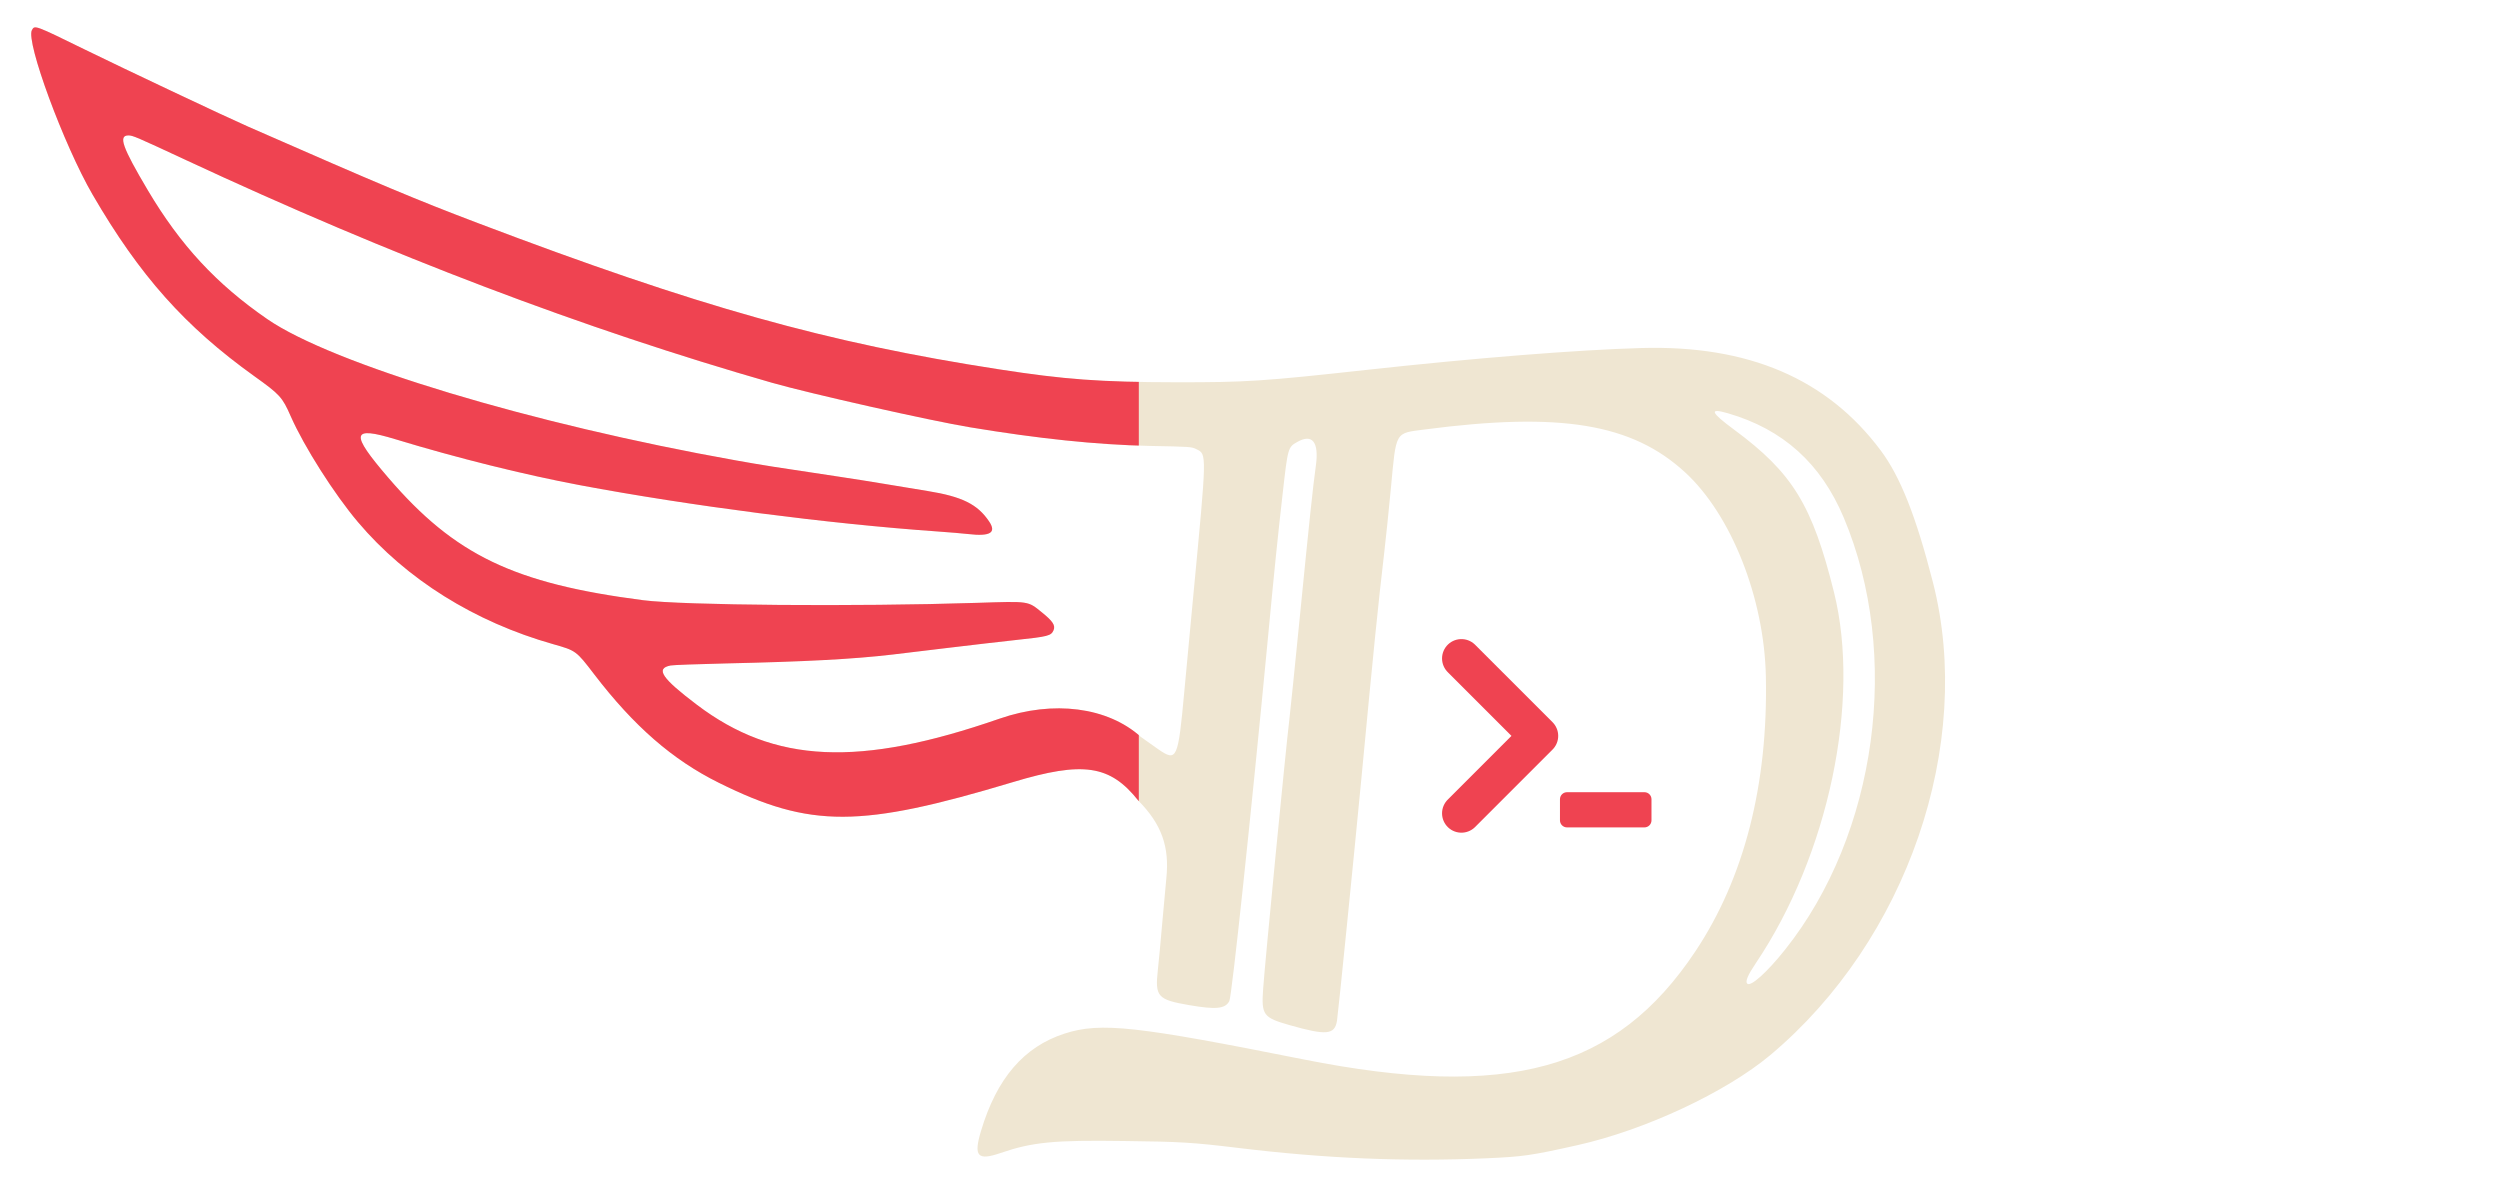
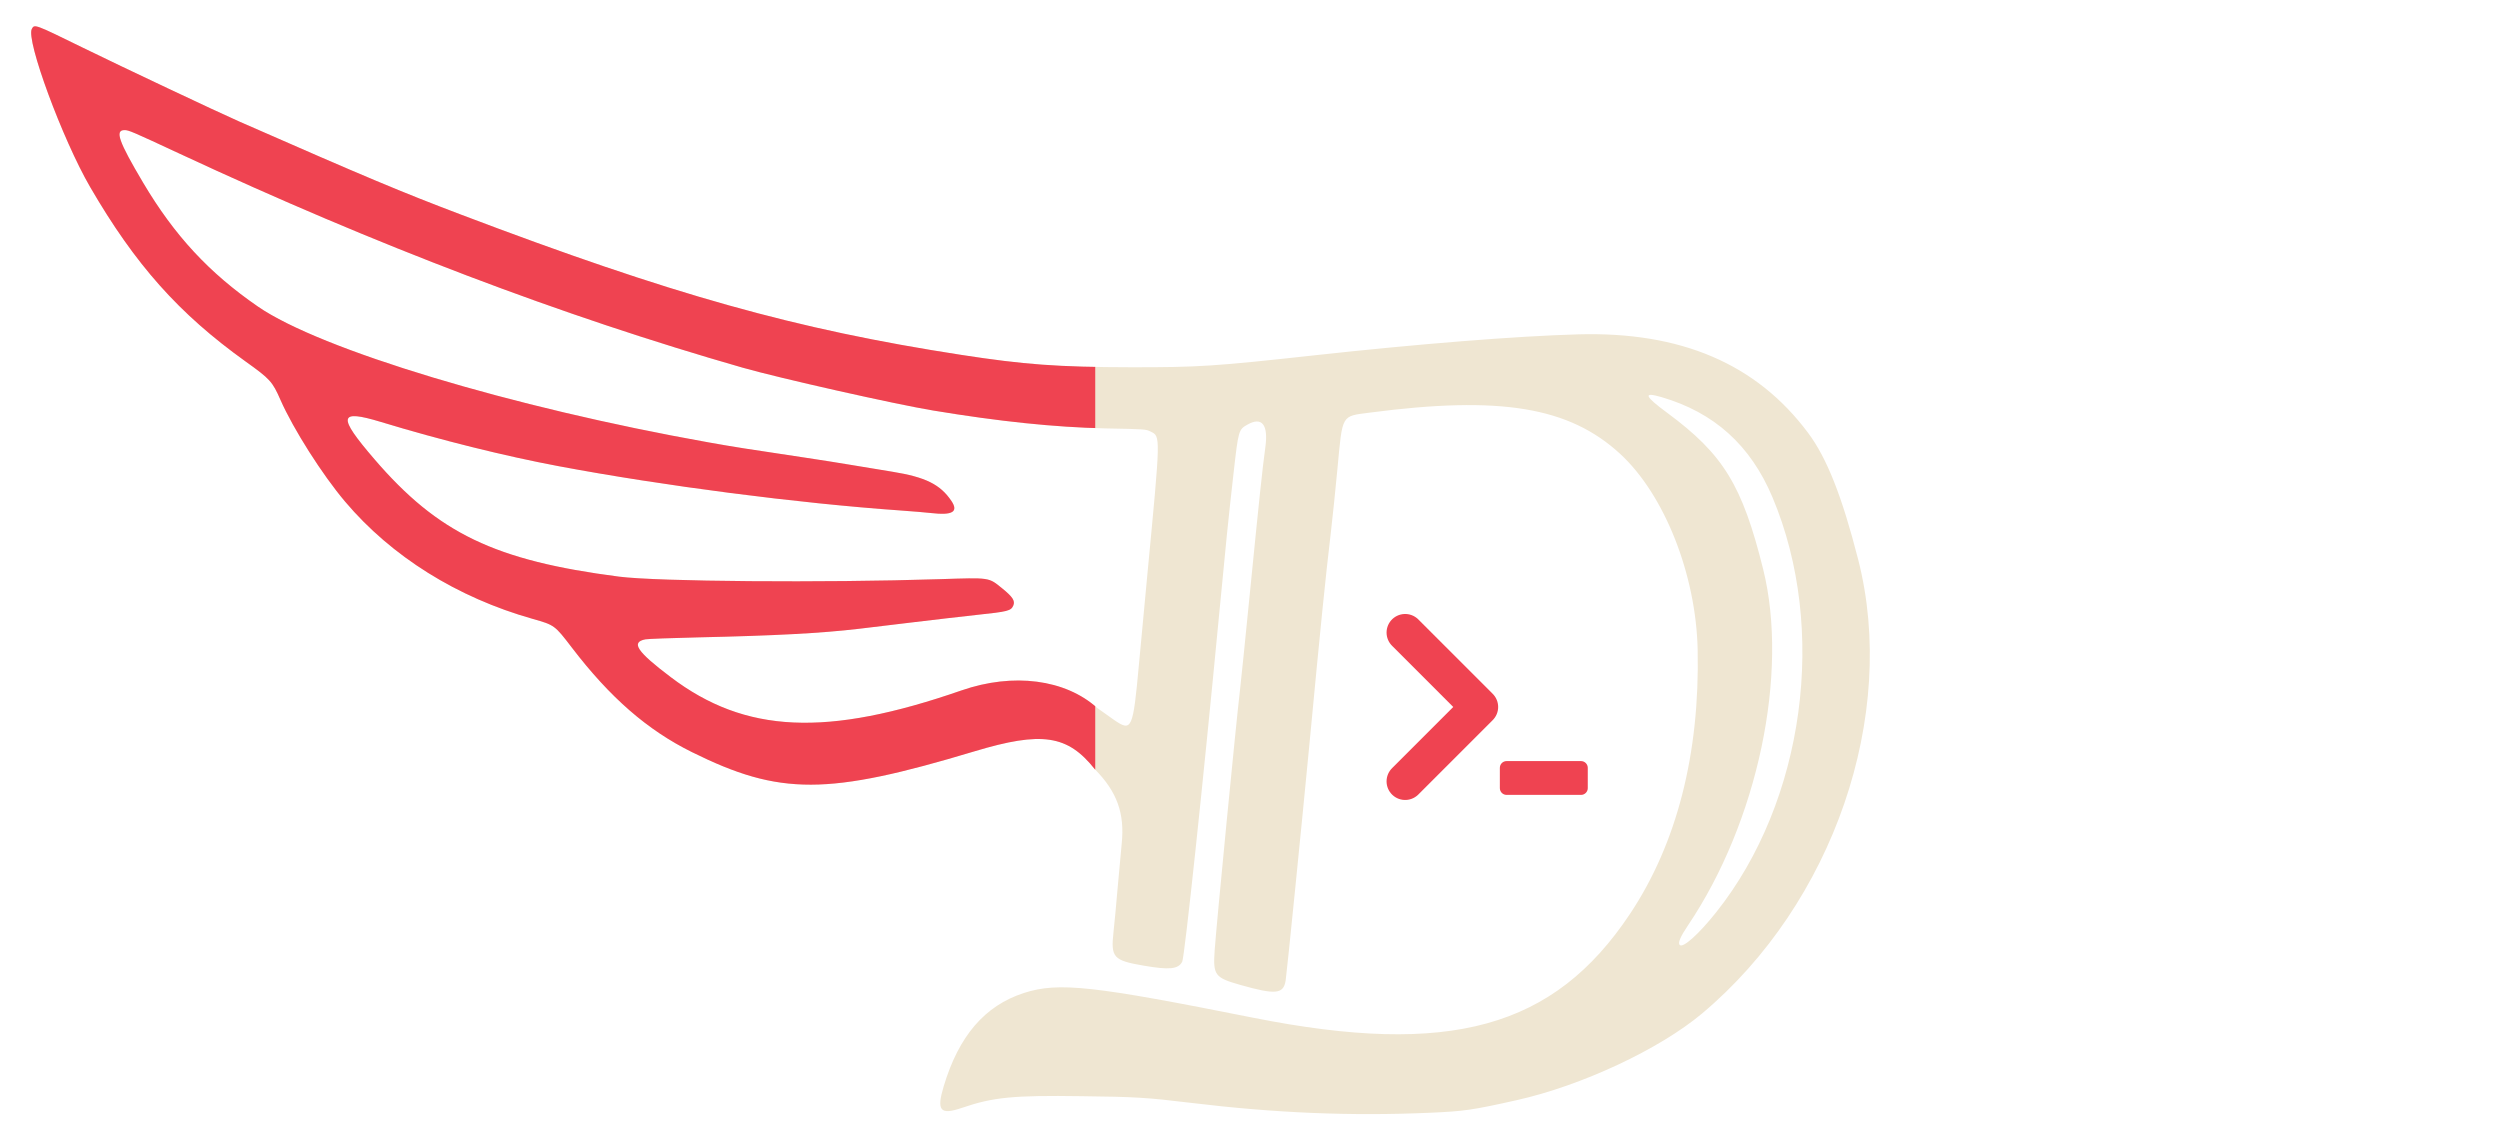
- <svg xmlns="http://www.w3.org/2000/svg" viewBox="62.2 34.3 603.3 286.5" width="590" height="280">
+ <svg xmlns="http://www.w3.org/2000/svg" viewBox="62.2 34.3 627.4 286.5" width="590" height="269">
  <defs>
    <clipPath id="wing">
      <path d="M52,24 H337 V250 H52 Z" />
    </clipPath>
  </defs>
  <path fill-rule="evenodd" fill="#efe6d2" d="M421.00,314.00 C429.80,313.61 431.70,313.34 442.85,310.85 C459.19,307.21 478.77,298.06 489.50,289.07 C522.51,261.39 538.79,214.06 528.76,174.91 C524.69,159.00 520.89,149.41 516.16,143.08 C503.23,125.76 484.20,117.61 458.38,118.34 C442.98,118.77 418.37,120.73 392.10,123.61 C366.95,126.37 362.98,126.63 346.00,126.61 C327.54,126.58 319.04,125.93 303.32,123.50 C261.66,117.07 230.71,108.39 177.50,88.21 C162.60,82.56 154.02,78.97 121.90,64.87 C116.71,62.60 92.28,51.06 82.60,46.32 C70.35,40.32 70.39,40.33 69.71,41.56 C68.18,44.29 77.41,69.33 84.37,81.31 C95.73,100.86 106.69,113.16 123.40,125.13 C129.62,129.58 130.18,130.19 132.21,134.82 C135.44,142.15 142.70,153.58 148.45,160.38 C160.12,174.18 176.62,184.49 195.61,189.86 C201.09,191.41 201.14,191.44 205.46,197.09 C215.07,209.65 224.43,217.80 235.60,223.33 C257.74,234.31 269.67,234.27 306.67,223.14 C323.57,218.06 330.06,219.02 336.90,227.65 C342.48,233.31 344.44,238.73 343.65,246.38 C343.44,248.44 342.98,253.44 342.63,257.50 C342.29,261.56 341.82,266.54 341.59,268.58 C340.89,274.97 341.53,275.70 349.12,277.01 C355.64,278.14 357.88,277.92 358.86,276.03 C359.46,274.87 364.09,231.31 368.13,188.88 C369.83,170.94 370.47,164.73 371.75,153.38 C372.99,142.40 373.02,142.28 375.29,141.01 C378.91,138.97 380.53,141.04 379.76,146.70 C379.02,152.09 378.25,159.38 375.87,183.38 C374.70,195.20 373.57,206.22 373.37,207.88 C372.44,215.59 367.46,266.75 367.02,273.13 C366.58,279.43 367.03,280.03 373.46,281.86 C382.34,284.38 384.31,284.19 384.86,280.77 C385.14,279.08 389.01,240.50 390.75,222.25 C393.75,190.59 394.79,180.33 396.25,167.88 C396.65,164.44 397.39,157.35 397.88,152.12 C399.18,138.27 398.78,138.96 406.04,138.01 C438.83,133.72 456.12,136.57 468.95,148.39 C480.09,158.66 488.02,178.72 488.42,197.62 C488.97,223.76 483.20,246.30 471.42,264.00 C452.30,292.74 426.18,299.95 376.75,290.12 C336.67,282.14 327.87,281.04 319.07,283.89 C309.23,287.08 302.70,294.68 298.90,307.38 C297.06,313.52 298.03,314.64 303.57,312.74 C311.31,310.09 316.45,309.58 333.50,309.83 C347.07,309.99 349.94,310.16 361.00,311.50 C382.15,314.07 401.21,314.86 421.00,314.00 Z M483.92,271.83 C483.40,271.32 484.05,269.77 486.00,266.88 C503.52,240.85 511.39,203.55 504.88,177.35 C499.63,156.23 494.88,148.49 480.75,138.05 C475.02,133.82 474.62,132.75 479.27,134.10 C492.57,137.97 501.70,146.19 507.22,159.28 C521.18,192.39 515.30,235.70 493.06,263.62 C488.70,269.10 484.74,272.65 483.92,271.83 Z M341.71,215.24 C340.70,214.55 338.81,213.21 337.51,212.26 C329.49,205.03 316.39,203.33 303.38,207.84 C269.46,219.61 249.04,218.68 230.30,204.50 C221.78,198.06 220.22,195.73 223.92,195.00 C224.57,194.88 230.46,194.66 237.00,194.51 C256.71,194.07 267.99,193.47 277.50,192.36 C279.26,192.15 285.29,191.43 290.90,190.75 C296.51,190.07 303.80,189.23 307.10,188.87 C315.13,188.02 315.82,187.84 316.41,186.49 C316.90,185.33 316.25,184.33 313.66,182.23 C310.14,179.38 310.73,179.47 297.80,179.88 C268.63,180.82 226.94,180.48 217.30,179.24 C186.09,175.20 171.82,168.35 155.80,149.70 C146.47,138.84 146.78,137.12 157.50,140.37 C172.38,144.90 188.64,148.94 202.10,151.47 C228.32,156.40 262.32,160.81 288.20,162.62 C291.22,162.84 294.65,163.12 295.80,163.26 C301.13,163.88 302.68,162.94 300.85,160.22 C298.05,156.06 294.34,154.22 286.00,152.87 C282.98,152.38 278.21,151.59 275.40,151.12 C272.59,150.65 267.65,149.86 264.40,149.38 C249.07,147.09 246.24,146.64 239.78,145.49 C190.37,136.69 142.25,122.19 126.53,111.35 C114.27,102.90 105.58,93.53 97.70,80.25 C91.52,69.82 90.52,67.00 93.02,67.00 C94.06,67.00 94.86,67.34 106.97,72.98 C156.42,96.02 202.98,113.70 248.40,126.72 C257.61,129.35 286.68,135.90 296.24,137.48 C312.83,140.23 326.61,141.68 339.54,141.98 C349.58,142.17 349.71,142.18 350.91,142.77 C353.45,144.03 353.46,143.37 350.11,178.62 C349.36,186.60 348.40,196.78 347.99,201.25 C346.48,217.71 346.20,218.32 341.71,215.24 Z" />
  <path fill-rule="evenodd" fill="#ef4351" clip-path="url(#wing)" d="M421.00,314.00 C429.80,313.61 431.70,313.34 442.85,310.85 C459.19,307.21 478.77,298.06 489.50,289.07 C522.51,261.39 538.79,214.06 528.76,174.91 C524.69,159.00 520.89,149.41 516.16,143.08 C503.23,125.76 484.20,117.61 458.38,118.34 C442.98,118.77 418.37,120.73 392.10,123.61 C366.95,126.37 362.98,126.63 346.00,126.61 C327.54,126.58 319.04,125.93 303.32,123.50 C261.66,117.07 230.71,108.39 177.50,88.21 C162.60,82.56 154.02,78.97 121.90,64.87 C116.71,62.60 92.28,51.06 82.60,46.32 C70.35,40.32 70.39,40.33 69.71,41.56 C68.18,44.29 77.41,69.33 84.37,81.31 C95.73,100.86 106.69,113.16 123.40,125.13 C129.62,129.58 130.18,130.19 132.21,134.82 C135.44,142.15 142.70,153.58 148.45,160.38 C160.12,174.18 176.62,184.49 195.61,189.86 C201.09,191.41 201.14,191.44 205.46,197.09 C215.07,209.65 224.43,217.80 235.60,223.33 C257.74,234.31 269.67,234.27 306.67,223.14 C323.57,218.06 330.06,219.02 336.90,227.65 C342.48,233.31 344.44,238.73 343.65,246.38 C343.44,248.44 342.98,253.44 342.63,257.50 C342.29,261.56 341.82,266.54 341.59,268.58 C340.89,274.97 341.53,275.70 349.12,277.01 C355.64,278.14 357.88,277.92 358.86,276.03 C359.46,274.87 364.09,231.31 368.13,188.88 C369.83,170.94 370.47,164.73 371.75,153.38 C372.99,142.40 373.02,142.28 375.29,141.01 C378.91,138.97 380.53,141.04 379.76,146.70 C379.02,152.09 378.25,159.38 375.87,183.38 C374.70,195.20 373.57,206.22 373.37,207.88 C372.44,215.59 367.46,266.75 367.02,273.13 C366.58,279.43 367.03,280.03 373.46,281.86 C382.34,284.38 384.31,284.19 384.86,280.77 C385.14,279.08 389.01,240.50 390.75,222.25 C393.75,190.59 394.79,180.33 396.25,167.88 C396.65,164.44 397.39,157.35 397.88,152.12 C399.18,138.27 398.78,138.96 406.04,138.01 C438.83,133.72 456.12,136.57 468.95,148.39 C480.09,158.66 488.02,178.72 488.42,197.62 C488.97,223.76 483.20,246.30 471.42,264.00 C452.30,292.74 426.18,299.95 376.75,290.12 C336.67,282.14 327.87,281.04 319.07,283.89 C309.23,287.08 302.70,294.68 298.90,307.38 C297.06,313.52 298.03,314.64 303.57,312.74 C311.31,310.09 316.45,309.58 333.50,309.83 C347.07,309.99 349.94,310.16 361.00,311.50 C382.15,314.07 401.21,314.86 421.00,314.00 Z M483.92,271.83 C483.40,271.32 484.05,269.77 486.00,266.88 C503.52,240.85 511.39,203.55 504.88,177.35 C499.63,156.23 494.88,148.49 480.75,138.05 C475.02,133.82 474.62,132.75 479.27,134.10 C492.57,137.97 501.70,146.19 507.22,159.28 C521.18,192.39 515.30,235.70 493.06,263.62 C488.70,269.10 484.74,272.65 483.92,271.83 Z M341.71,215.24 C340.70,214.55 338.81,213.21 337.51,212.26 C329.49,205.03 316.39,203.33 303.38,207.84 C269.46,219.61 249.04,218.68 230.30,204.50 C221.78,198.06 220.22,195.73 223.92,195.00 C224.57,194.88 230.46,194.66 237.00,194.51 C256.71,194.07 267.99,193.47 277.50,192.36 C279.26,192.15 285.29,191.43 290.90,190.75 C296.51,190.07 303.80,189.23 307.10,188.87 C315.13,188.02 315.82,187.84 316.41,186.49 C316.90,185.33 316.25,184.33 313.66,182.23 C310.14,179.38 310.73,179.47 297.80,179.88 C268.63,180.82 226.94,180.48 217.30,179.24 C186.09,175.20 171.82,168.35 155.80,149.70 C146.47,138.84 146.78,137.12 157.50,140.37 C172.38,144.90 188.64,148.94 202.10,151.47 C228.32,156.40 262.32,160.81 288.20,162.62 C291.22,162.84 294.65,163.12 295.80,163.26 C301.13,163.88 302.68,162.94 300.85,160.22 C298.05,156.06 294.34,154.22 286.00,152.87 C282.98,152.38 278.21,151.59 275.40,151.12 C272.59,150.65 267.65,149.86 264.40,149.38 C249.07,147.09 246.24,146.64 239.78,145.49 C190.37,136.69 142.25,122.19 126.53,111.35 C114.27,102.90 105.58,93.53 97.70,80.25 C91.52,69.82 90.52,67.00 93.02,67.00 C94.06,67.00 94.86,67.34 106.97,72.98 C156.42,96.02 202.98,113.70 248.40,126.72 C257.61,129.35 286.68,135.90 296.24,137.48 C312.83,140.23 326.61,141.68 339.54,141.98 C349.58,142.17 349.71,142.18 350.91,142.77 C353.45,144.03 353.46,143.37 350.11,178.62 C349.36,186.60 348.40,196.78 347.99,201.25 C346.48,217.71 346.20,218.32 341.71,215.24 Z" />
  <g transform="translate(437,212) scale(0.85)">
    <path fill="none" stroke="#ef4351" stroke-width="11" stroke-linecap="round" stroke-linejoin="round" d="M-26,-22 L-4,0 L-26,22" />
    <rect x="2" y="16" width="26" height="10" rx="2" fill="#ef4351" />
  </g>
</svg>
